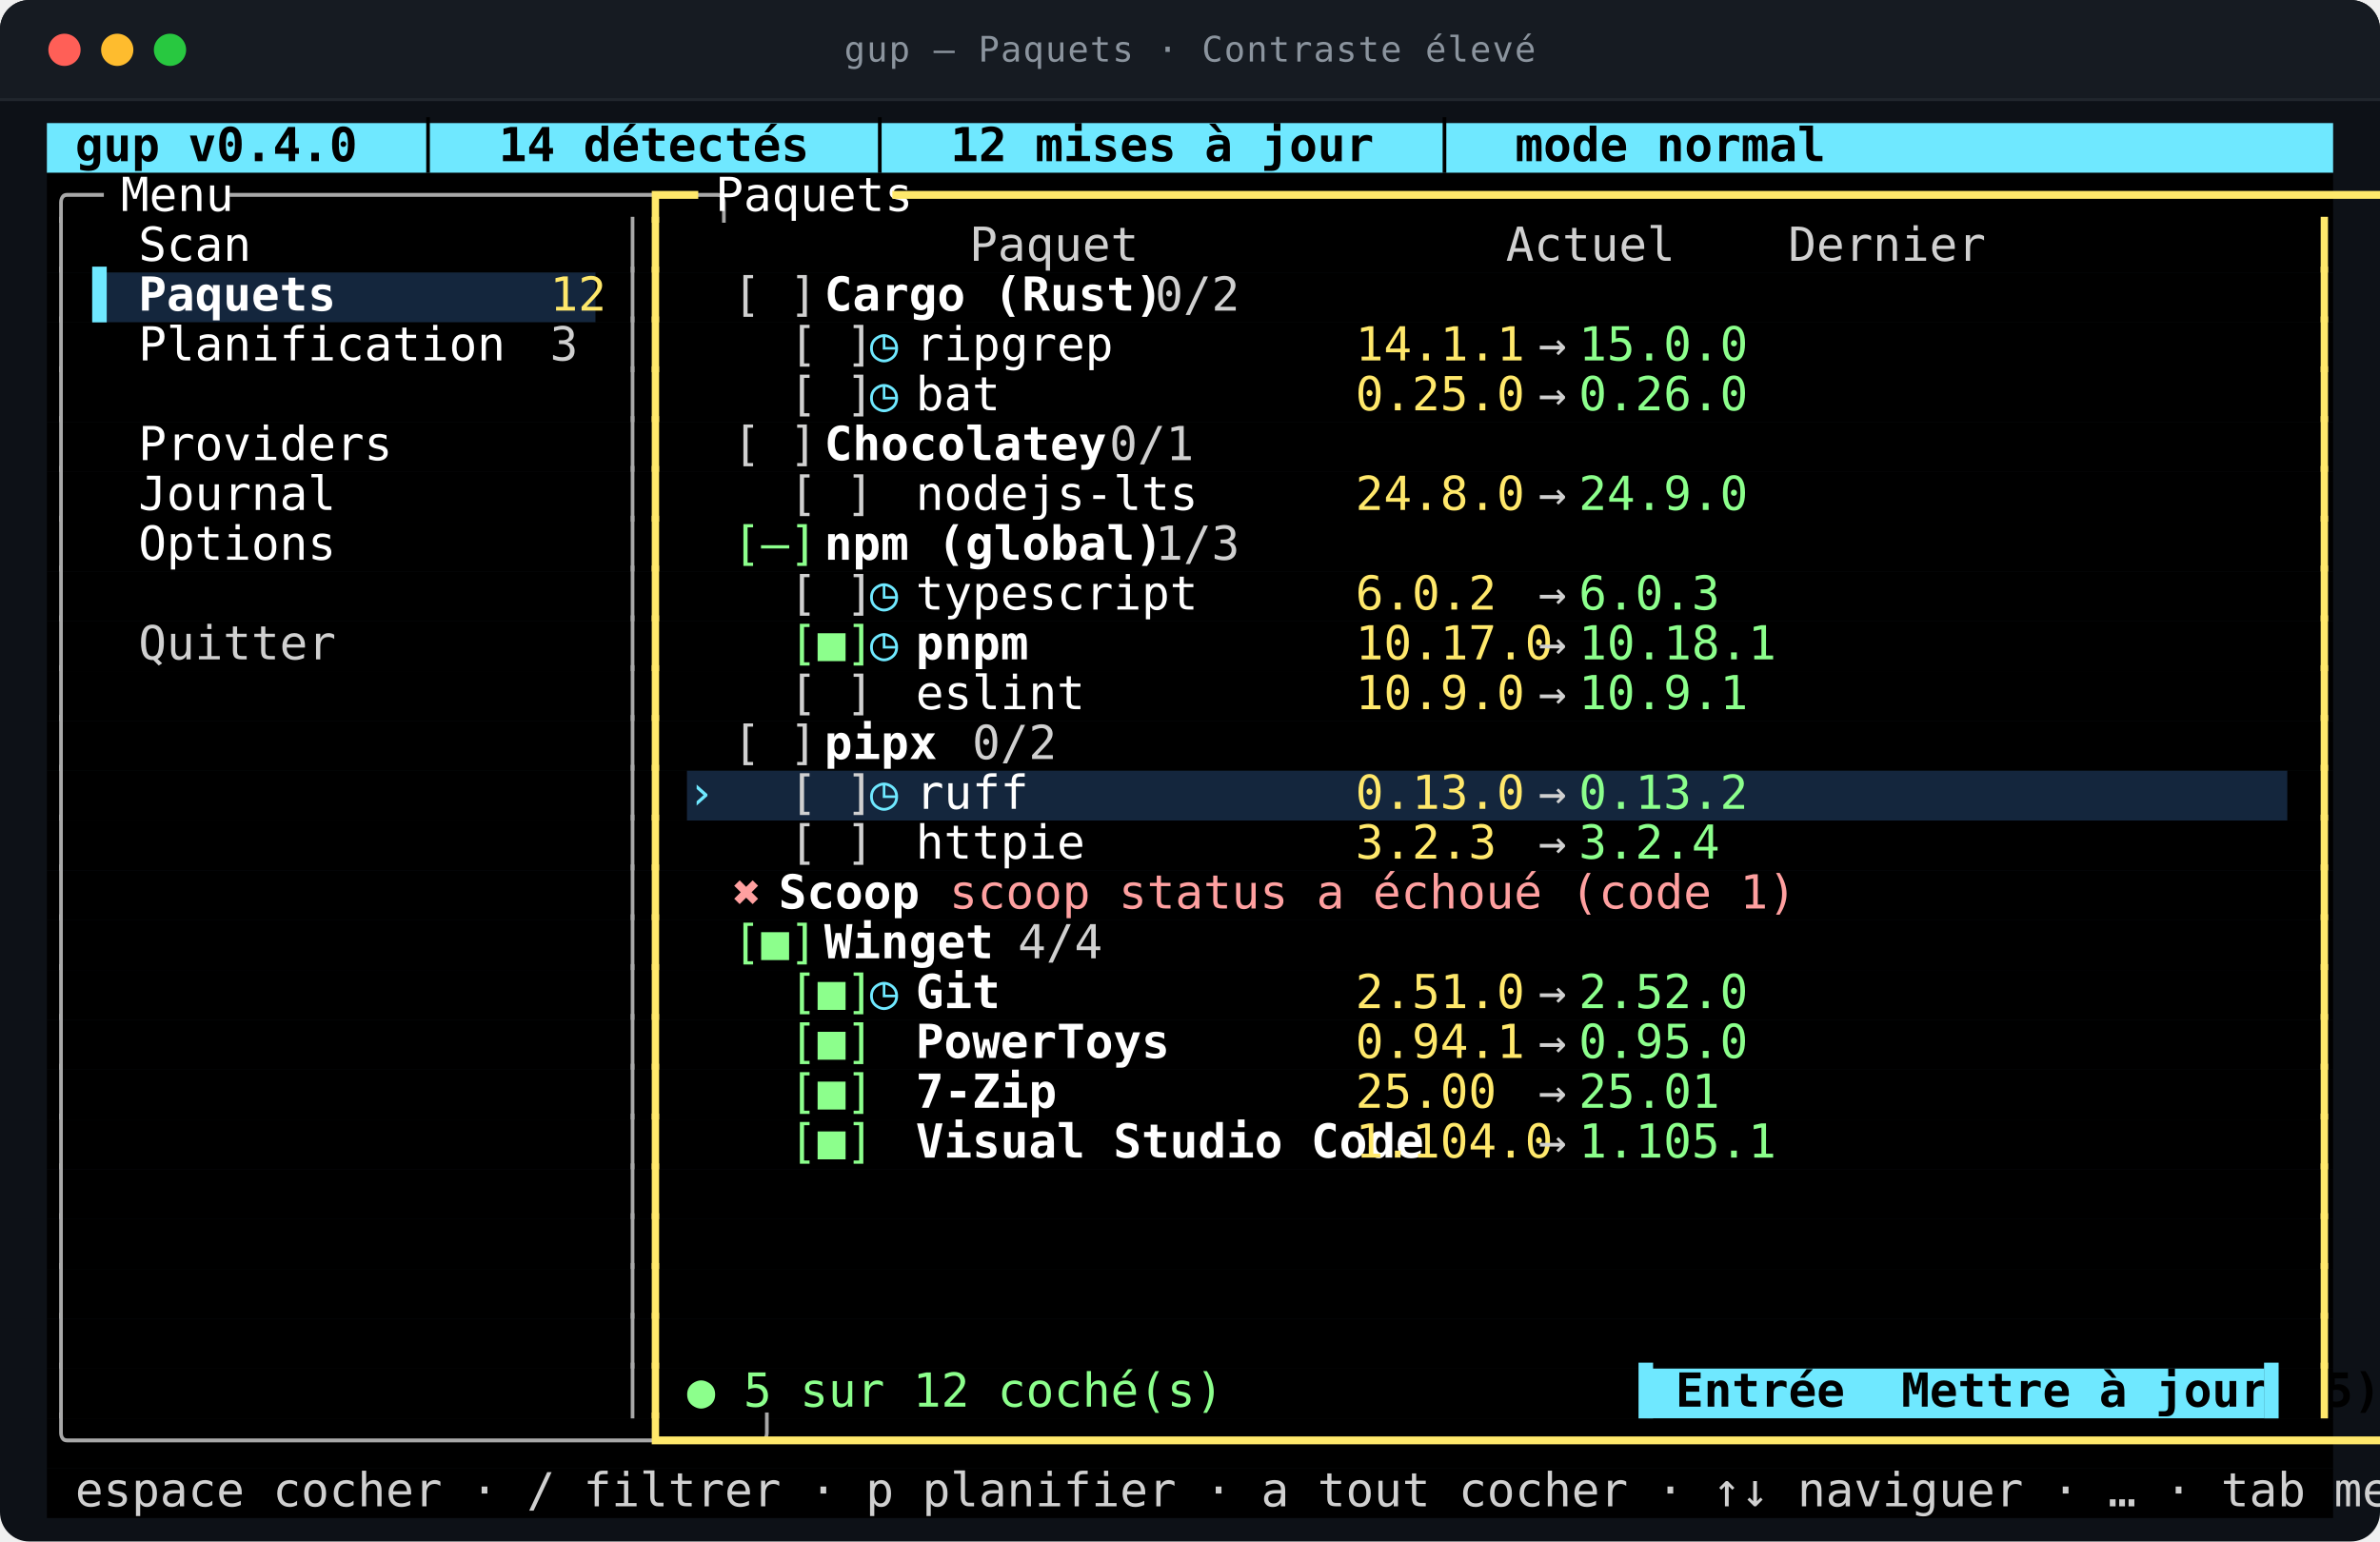
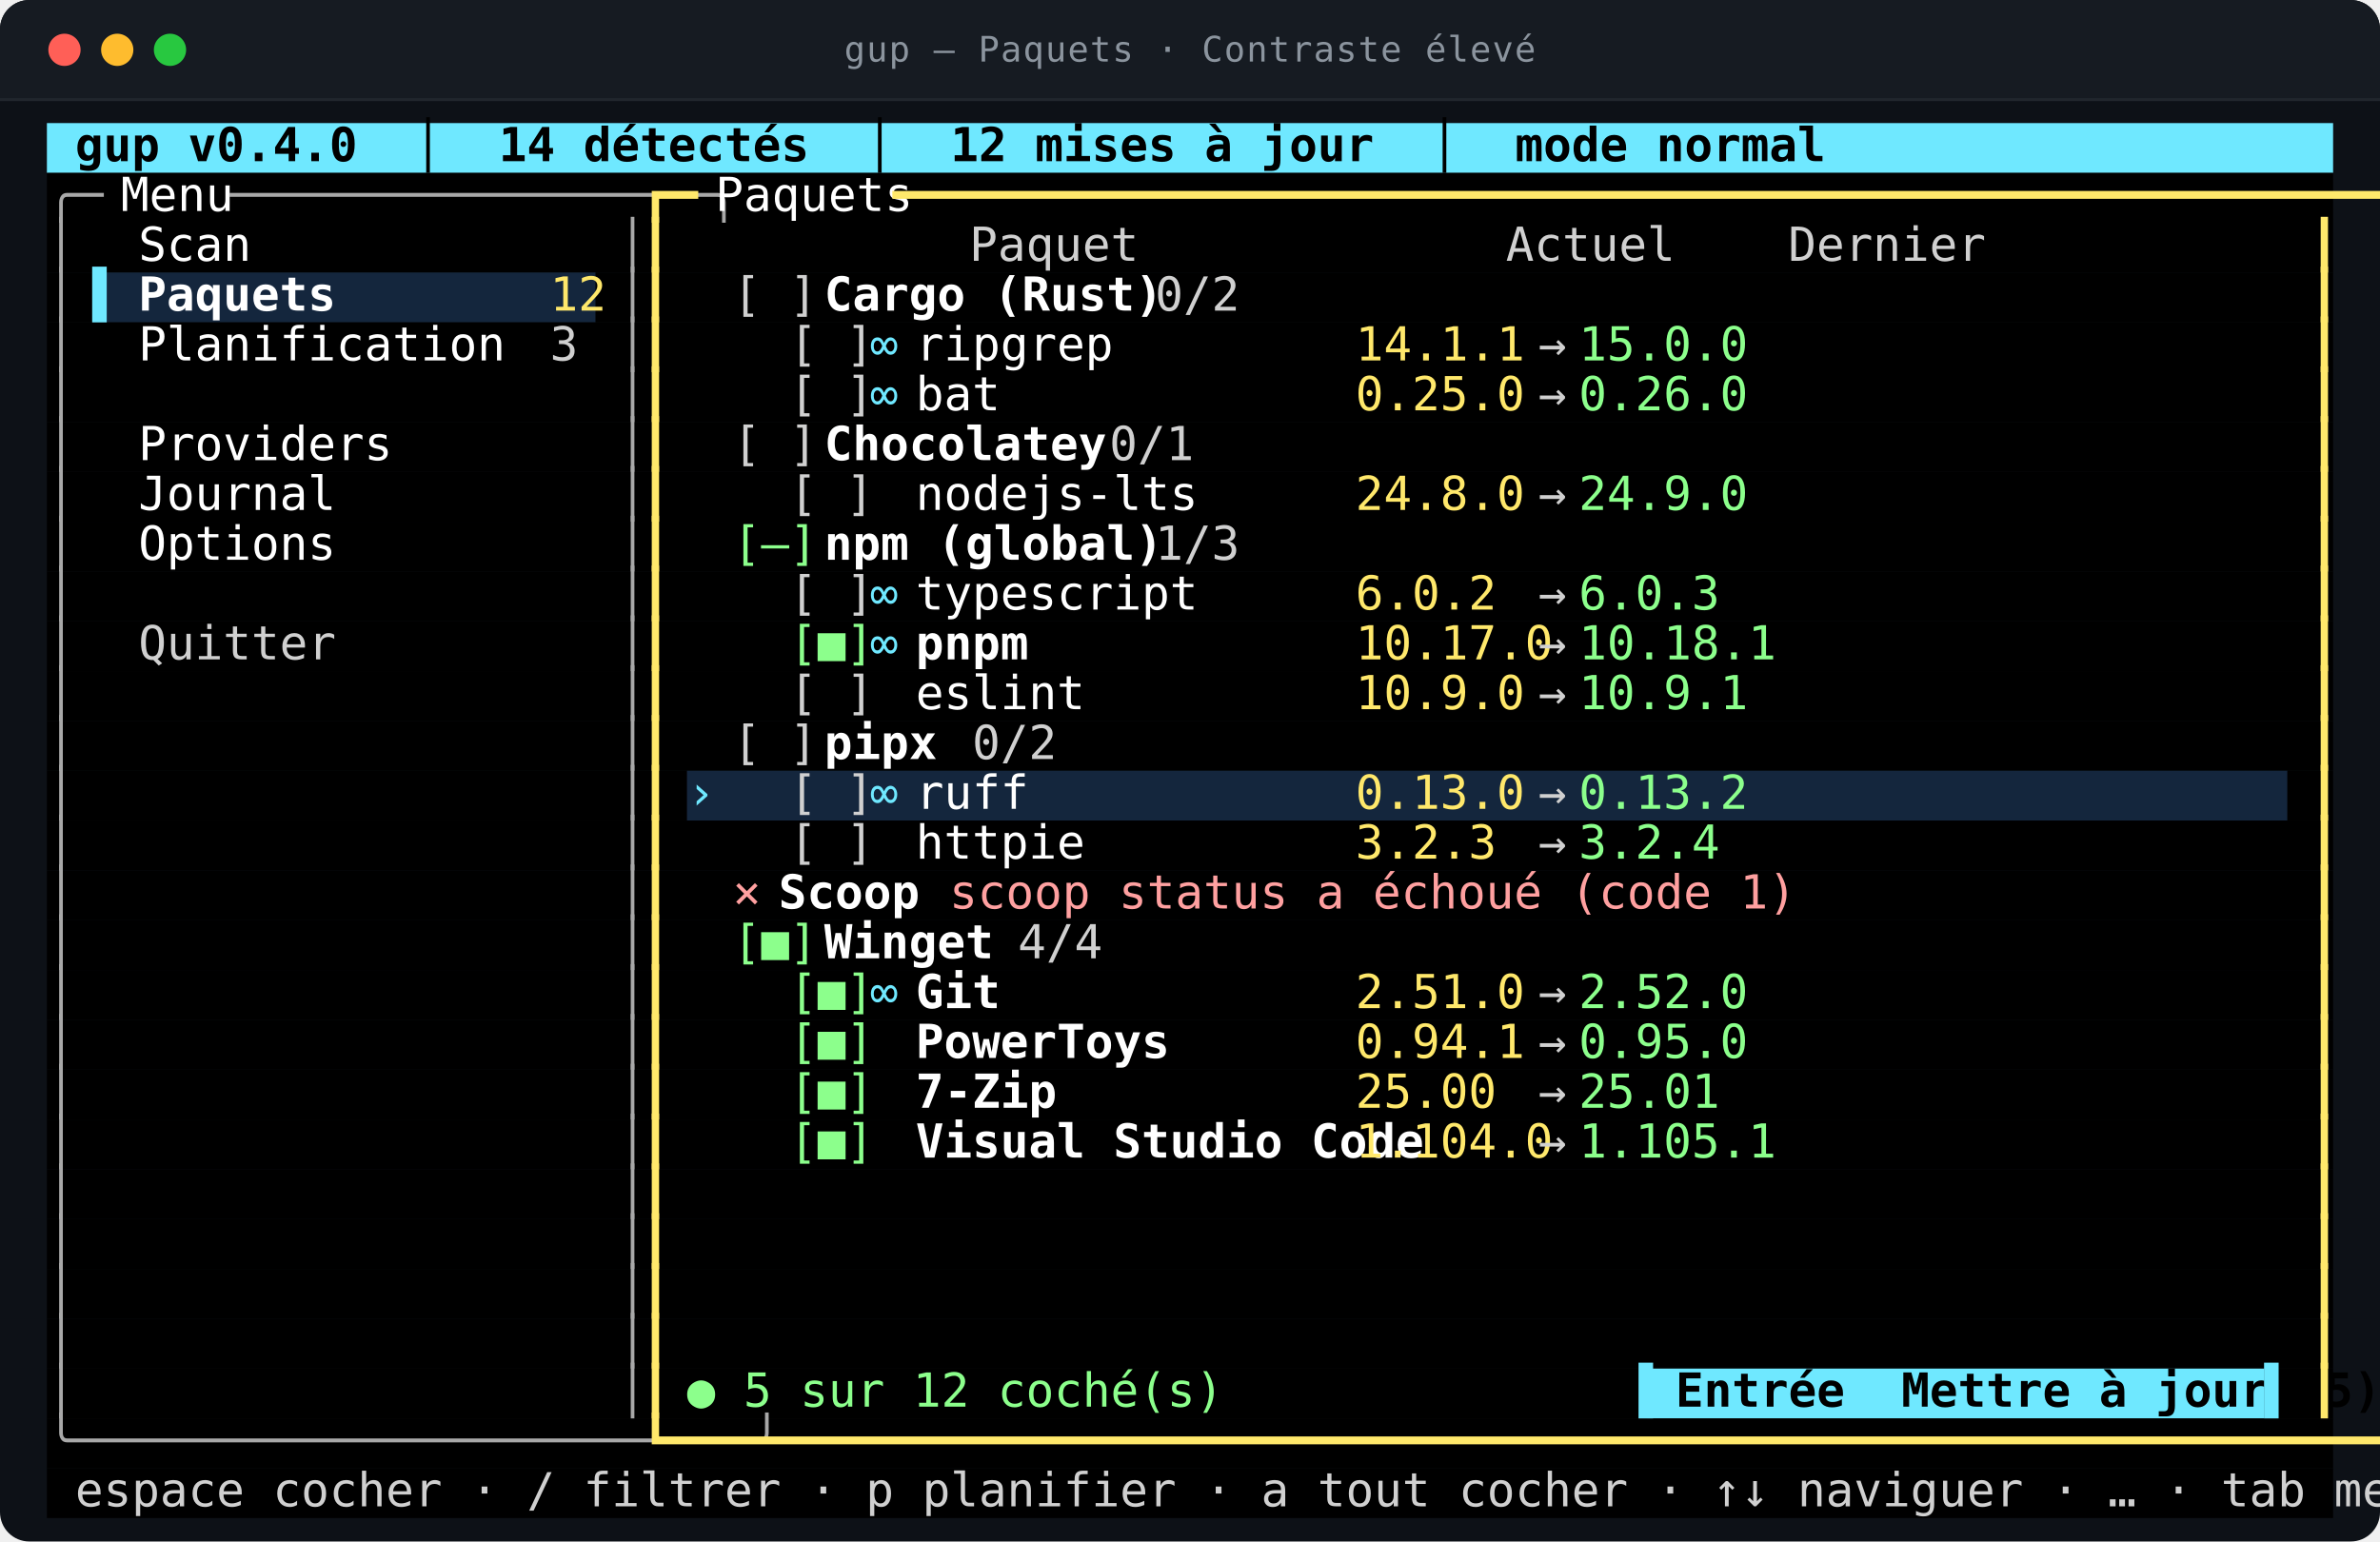
<svg xmlns="http://www.w3.org/2000/svg" viewBox="0 0 812.0 526.0" width="812.0" height="526.0" role="img" aria-labelledby="t d">
  <style>
text{font-family:ui-monospace,SFMono-Regular,"SF Mono",Menlo,Consolas,"DejaVu Sans Mono",monospace;font-size:16px}
.t{font-size:12px;letter-spacing:.4px;fill:#8b949e}
.b{font-weight:700}
.i{font-style:italic}
.u{text-decoration:underline}
.s{text-decoration:line-through}
.us{text-decoration:underline line-through}
.d{opacity:0.62}
.c0{fill:#6fe8ff}
.c1{fill:#000000}
.c2{fill:#14263d}
.c3{fill:#a8a8a8}
.c4{fill:#ffffff}
.c5{fill:#ffe86b}
.c6{fill:#d0d0d0}
.c7{fill:#8cff8c}
.c8{fill:#ffa0a0}
</style>
  <rect y="0.0" width="812.0" height="526.0" rx="10.0" fill="#0d1117" />
  <rect y="0.0" width="812.0" height="34.0" rx="10.0" fill="#161b22" />
  <rect y="24.0" width="812.0" height="10.0" fill="#161b22" />
  <line x1="0.0" y1="34.0" x2="812.0" y2="34.0" stroke="#21262d" />
  <circle cx="22.0" cy="17.0" r="5.5" fill="#ff5f57" />
  <circle cx="40.0" cy="17.0" r="5.5" fill="#febc2e" />
  <circle cx="58.0" cy="17.0" r="5.5" fill="#28c840" />
  <text class="t" x="406.0" y="21.0" text-anchor="middle">gup — Paquets · Contraste élevé</text>
  <rect class="c0" x="16.0" y="42.0" width="780.0" height="17.0" />
  <rect class="c1" x="16.0" y="59.0" width="780.0" height="17.0" />
  <rect class="c1" x="16.0" y="76.0" width="780.0" height="17.0" />
  <rect class="c1" x="16.0" y="93.0" width="15.6" height="17.0" />
  <rect class="c2" x="31.6" y="93.0" width="171.6" height="17.0" />
  <rect class="c1" x="203.2" y="93.0" width="592.8" height="17.0" />
  <rect class="c1" x="16.0" y="110.0" width="780.0" height="17.0" />
  <rect class="c1" x="16.0" y="127.0" width="780.0" height="17.0" />
  <rect class="c1" x="16.0" y="144.0" width="780.0" height="17.0" />
  <rect class="c1" x="16.0" y="161.0" width="780.0" height="17.0" />
  <rect class="c1" x="16.0" y="178.0" width="780.0" height="17.0" />
  <rect class="c1" x="16.0" y="195.0" width="780.0" height="17.0" />
  <rect class="c1" x="16.0" y="212.0" width="780.0" height="17.0" />
  <rect class="c1" x="16.0" y="229.0" width="780.0" height="17.0" />
  <rect class="c1" x="16.0" y="246.0" width="780.0" height="17.0" />
  <rect class="c1" x="16.0" y="263.0" width="218.4" height="17.0" />
  <rect class="c2" x="234.4" y="263.0" width="546.0" height="17.0" />
  <rect class="c1" x="780.4" y="263.0" width="15.6" height="17.0" />
  <rect class="c1" x="16.0" y="280.0" width="780.0" height="17.0" />
  <rect class="c1" x="16.0" y="297.0" width="780.0" height="17.0" />
  <rect class="c1" x="16.0" y="314.0" width="780.0" height="17.0" />
  <rect class="c1" x="16.0" y="331.0" width="780.0" height="17.0" />
  <rect class="c1" x="16.0" y="348.0" width="780.0" height="17.0" />
  <rect class="c1" x="16.0" y="365.0" width="780.0" height="17.0" />
  <rect class="c1" x="16.0" y="382.0" width="780.0" height="17.0" />
  <rect class="c1" x="16.0" y="399.0" width="780.0" height="17.0" />
  <rect class="c1" x="16.0" y="416.0" width="780.0" height="17.0" />
  <rect class="c1" x="16.0" y="433.0" width="780.0" height="17.0" />
  <rect class="c1" x="16.0" y="450.0" width="780.0" height="17.0" />
  <rect class="c1" x="16.0" y="467.0" width="546.0" height="17.0" />
  <rect class="c0" x="562.0" y="467.0" width="210.6" height="17.0" />
  <rect class="c1" x="772.6" y="467.0" width="23.4" height="17.0" />
  <rect class="c1" x="16.0" y="484.0" width="780.0" height="17.0" />
  <rect class="c1" x="16.0" y="501.0" width="780.0" height="17.0" />
  <text class="c1 b" x="16.0" y="55.0" textLength="491.4" lengthAdjust="spacingAndGlyphs" xml:space="preserve"> gup v0.4.0  │  14 détectés  │  12 mises à jour  │  mode normal</text>
  <text class="c3" x="16.0" y="72.0" textLength="15.6" lengthAdjust="spacingAndGlyphs" xml:space="preserve">╭─</text>
  <text class="c4" x="31.6" y="72.0" textLength="46.8" lengthAdjust="spacingAndGlyphs" xml:space="preserve"> Menu </text>
  <text class="c3" x="78.4" y="72.0" textLength="140.4" lengthAdjust="spacingAndGlyphs" xml:space="preserve">─────────────────╮</text>
  <text class="c5" x="218.8" y="72.0" textLength="15.6" lengthAdjust="spacingAndGlyphs" xml:space="preserve">┏━</text>
  <text class="c4" x="234.4" y="72.0" textLength="70.2" lengthAdjust="spacingAndGlyphs" xml:space="preserve"> Paquets </text>
  <text class="c5" x="304.6" y="72.0" textLength="491.4" lengthAdjust="spacingAndGlyphs" xml:space="preserve">━━━━━━━━━━━━━━━━━━━━━━━━━━━━━━━━━━━━━━━━━━━━━━━━━━━━━━━━━━━━━━┓</text>
  <text class="c3" x="16.0" y="89.0" textLength="7.8" lengthAdjust="spacingAndGlyphs" xml:space="preserve">│</text>
  <text class="c4" x="47.2" y="89.0" textLength="163.8" lengthAdjust="spacingAndGlyphs" xml:space="preserve">Scan                 </text>
  <text class="c3" x="211.0" y="89.0" textLength="7.8" lengthAdjust="spacingAndGlyphs" xml:space="preserve">│</text>
  <text class="c5" x="218.8" y="89.0" textLength="7.8" lengthAdjust="spacingAndGlyphs" xml:space="preserve">┃</text>
  <text class="c6" x="234.4" y="89.0" textLength="366.6" lengthAdjust="spacingAndGlyphs" xml:space="preserve">          Paquet             Actuel    Dernier </text>
  <text class="c5" x="788.2" y="89.0" textLength="7.8" lengthAdjust="spacingAndGlyphs" xml:space="preserve">┃</text>
  <text class="c3" x="16.0" y="106.0" textLength="7.8" lengthAdjust="spacingAndGlyphs" xml:space="preserve">│</text>
  <text class="c0" x="31.6" y="106.0" textLength="15.6" lengthAdjust="spacingAndGlyphs" xml:space="preserve">▌ </text>
  <text class="c4 b" x="47.2" y="106.0" textLength="140.4" lengthAdjust="spacingAndGlyphs" xml:space="preserve">Paquets           </text>
  <text class="c5" x="187.6" y="106.0" textLength="15.6" lengthAdjust="spacingAndGlyphs" xml:space="preserve">12</text>
  <text class="c3" x="211.0" y="106.0" textLength="7.8" lengthAdjust="spacingAndGlyphs" xml:space="preserve">│</text>
  <text class="c5" x="218.8" y="106.0" textLength="7.8" lengthAdjust="spacingAndGlyphs" xml:space="preserve">┃</text>
  <text class="c6" x="250.0" y="106.0" textLength="31.2" lengthAdjust="spacingAndGlyphs" xml:space="preserve">[ ] </text>
  <text class="c4 b" x="281.2" y="106.0" textLength="93.6" lengthAdjust="spacingAndGlyphs" xml:space="preserve">Cargo (Rust)</text>
  <text class="c6" x="374.8" y="106.0" textLength="39.0" lengthAdjust="spacingAndGlyphs" xml:space="preserve">  0/2</text>
  <text class="c5" x="788.2" y="106.0" textLength="7.8" lengthAdjust="spacingAndGlyphs" xml:space="preserve">┃</text>
  <text class="c3" x="16.0" y="123.0" textLength="7.8" lengthAdjust="spacingAndGlyphs" xml:space="preserve">│</text>
  <text class="c4" x="47.2" y="123.0" textLength="140.4" lengthAdjust="spacingAndGlyphs" xml:space="preserve">Planification     </text>
  <text class="c6" x="187.6" y="123.0" textLength="7.8" lengthAdjust="spacingAndGlyphs" xml:space="preserve">3</text>
  <text class="c3" x="211.0" y="123.0" textLength="7.8" lengthAdjust="spacingAndGlyphs" xml:space="preserve">│</text>
  <text class="c5" x="218.8" y="123.0" textLength="7.8" lengthAdjust="spacingAndGlyphs" xml:space="preserve">┃</text>
  <text class="c6" x="250.0" y="123.0" textLength="46.8" lengthAdjust="spacingAndGlyphs" xml:space="preserve">  [ ] </text>
-   <text class="c0" x="296.8" y="123.0" textLength="15.6" lengthAdjust="spacingAndGlyphs" xml:space="preserve">◷ </text>
+   <text class="c0" x="296.8" y="123.0" textLength="15.6" lengthAdjust="spacingAndGlyphs" xml:space="preserve">∞ </text>
  <text class="c4" x="312.4" y="123.0" textLength="140.4" lengthAdjust="spacingAndGlyphs" xml:space="preserve">ripgrep           </text>
  <text class="c5" x="452.8" y="123.0" textLength="62.4" lengthAdjust="spacingAndGlyphs" xml:space="preserve"> 14.1.1 </text>
  <text class="c6" x="515.2" y="123.0" textLength="23.4" lengthAdjust="spacingAndGlyphs" xml:space="preserve"> → </text>
  <text class="c7" x="538.6" y="123.0" textLength="54.6" lengthAdjust="spacingAndGlyphs" xml:space="preserve">15.0.0 </text>
  <text class="c5" x="788.2" y="123.0" textLength="7.8" lengthAdjust="spacingAndGlyphs" xml:space="preserve">┃</text>
  <text class="c3" x="16.0" y="140.0" textLength="7.8" lengthAdjust="spacingAndGlyphs" xml:space="preserve">│</text>
  <text class="c3" x="211.0" y="140.0" textLength="7.8" lengthAdjust="spacingAndGlyphs" xml:space="preserve">│</text>
  <text class="c5" x="218.8" y="140.0" textLength="7.8" lengthAdjust="spacingAndGlyphs" xml:space="preserve">┃</text>
  <text class="c6" x="250.0" y="140.0" textLength="46.8" lengthAdjust="spacingAndGlyphs" xml:space="preserve">  [ ] </text>
-   <text class="c0" x="296.8" y="140.0" textLength="15.6" lengthAdjust="spacingAndGlyphs" xml:space="preserve">◷ </text>
+   <text class="c0" x="296.8" y="140.0" textLength="15.6" lengthAdjust="spacingAndGlyphs" xml:space="preserve">∞ </text>
  <text class="c4" x="312.4" y="140.0" textLength="140.4" lengthAdjust="spacingAndGlyphs" xml:space="preserve">bat               </text>
  <text class="c5" x="452.8" y="140.0" textLength="62.4" lengthAdjust="spacingAndGlyphs" xml:space="preserve"> 0.25.0 </text>
  <text class="c6" x="515.2" y="140.0" textLength="23.4" lengthAdjust="spacingAndGlyphs" xml:space="preserve"> → </text>
  <text class="c7" x="538.6" y="140.0" textLength="54.6" lengthAdjust="spacingAndGlyphs" xml:space="preserve">0.26.0 </text>
  <text class="c5" x="788.2" y="140.0" textLength="7.8" lengthAdjust="spacingAndGlyphs" xml:space="preserve">┃</text>
  <text class="c3" x="16.0" y="157.0" textLength="7.8" lengthAdjust="spacingAndGlyphs" xml:space="preserve">│</text>
  <text class="c4" x="47.2" y="157.0" textLength="163.8" lengthAdjust="spacingAndGlyphs" xml:space="preserve">Providers            </text>
  <text class="c3" x="211.0" y="157.0" textLength="7.8" lengthAdjust="spacingAndGlyphs" xml:space="preserve">│</text>
  <text class="c5" x="218.8" y="157.0" textLength="7.8" lengthAdjust="spacingAndGlyphs" xml:space="preserve">┃</text>
  <text class="c6" x="250.0" y="157.0" textLength="31.2" lengthAdjust="spacingAndGlyphs" xml:space="preserve">[ ] </text>
  <text class="c4 b" x="281.2" y="157.0" textLength="78.0" lengthAdjust="spacingAndGlyphs" xml:space="preserve">Chocolatey</text>
  <text class="c6" x="359.2" y="157.0" textLength="39.0" lengthAdjust="spacingAndGlyphs" xml:space="preserve">  0/1</text>
  <text class="c5" x="788.2" y="157.0" textLength="7.8" lengthAdjust="spacingAndGlyphs" xml:space="preserve">┃</text>
  <text class="c3" x="16.0" y="174.0" textLength="7.8" lengthAdjust="spacingAndGlyphs" xml:space="preserve">│</text>
  <text class="c4" x="47.2" y="174.0" textLength="163.8" lengthAdjust="spacingAndGlyphs" xml:space="preserve">Journal              </text>
  <text class="c3" x="211.0" y="174.0" textLength="7.8" lengthAdjust="spacingAndGlyphs" xml:space="preserve">│</text>
  <text class="c5" x="218.8" y="174.0" textLength="7.8" lengthAdjust="spacingAndGlyphs" xml:space="preserve">┃</text>
  <text class="c6" x="250.0" y="174.0" textLength="46.8" lengthAdjust="spacingAndGlyphs" xml:space="preserve">  [ ] </text>
  <text class="c4" x="312.4" y="174.0" textLength="140.4" lengthAdjust="spacingAndGlyphs" xml:space="preserve">nodejs-lts        </text>
  <text class="c5" x="452.8" y="174.0" textLength="62.4" lengthAdjust="spacingAndGlyphs" xml:space="preserve"> 24.8.0 </text>
  <text class="c6" x="515.2" y="174.0" textLength="23.4" lengthAdjust="spacingAndGlyphs" xml:space="preserve"> → </text>
  <text class="c7" x="538.6" y="174.0" textLength="54.6" lengthAdjust="spacingAndGlyphs" xml:space="preserve">24.9.0 </text>
  <text class="c5" x="788.2" y="174.0" textLength="7.8" lengthAdjust="spacingAndGlyphs" xml:space="preserve">┃</text>
  <text class="c3" x="16.0" y="191.0" textLength="7.8" lengthAdjust="spacingAndGlyphs" xml:space="preserve">│</text>
  <text class="c4" x="47.2" y="191.0" textLength="163.8" lengthAdjust="spacingAndGlyphs" xml:space="preserve">Options              </text>
  <text class="c3" x="211.0" y="191.0" textLength="7.8" lengthAdjust="spacingAndGlyphs" xml:space="preserve">│</text>
  <text class="c5" x="218.8" y="191.0" textLength="7.8" lengthAdjust="spacingAndGlyphs" xml:space="preserve">┃</text>
  <text class="c7" x="250.0" y="191.0" textLength="31.2" lengthAdjust="spacingAndGlyphs" xml:space="preserve">[–] </text>
  <text class="c4 b" x="281.2" y="191.0" textLength="93.6" lengthAdjust="spacingAndGlyphs" xml:space="preserve">npm (global)</text>
  <text class="c6" x="374.8" y="191.0" textLength="39.0" lengthAdjust="spacingAndGlyphs" xml:space="preserve">  1/3</text>
  <text class="c5" x="788.2" y="191.0" textLength="7.8" lengthAdjust="spacingAndGlyphs" xml:space="preserve">┃</text>
  <text class="c3" x="16.0" y="208.0" textLength="7.8" lengthAdjust="spacingAndGlyphs" xml:space="preserve">│</text>
  <text class="c3" x="211.0" y="208.0" textLength="7.8" lengthAdjust="spacingAndGlyphs" xml:space="preserve">│</text>
  <text class="c5" x="218.8" y="208.0" textLength="7.8" lengthAdjust="spacingAndGlyphs" xml:space="preserve">┃</text>
  <text class="c6" x="250.0" y="208.0" textLength="46.8" lengthAdjust="spacingAndGlyphs" xml:space="preserve">  [ ] </text>
-   <text class="c0" x="296.8" y="208.0" textLength="15.6" lengthAdjust="spacingAndGlyphs" xml:space="preserve">◷ </text>
+   <text class="c0" x="296.8" y="208.0" textLength="15.6" lengthAdjust="spacingAndGlyphs" xml:space="preserve">∞ </text>
  <text class="c4" x="312.4" y="208.0" textLength="140.4" lengthAdjust="spacingAndGlyphs" xml:space="preserve">typescript        </text>
  <text class="c5" x="452.8" y="208.0" textLength="62.4" lengthAdjust="spacingAndGlyphs" xml:space="preserve"> 6.0.2  </text>
  <text class="c6" x="515.2" y="208.0" textLength="23.4" lengthAdjust="spacingAndGlyphs" xml:space="preserve"> → </text>
  <text class="c7" x="538.6" y="208.0" textLength="54.6" lengthAdjust="spacingAndGlyphs" xml:space="preserve">6.0.3  </text>
  <text class="c5" x="788.2" y="208.0" textLength="7.8" lengthAdjust="spacingAndGlyphs" xml:space="preserve">┃</text>
  <text class="c3" x="16.0" y="225.0" textLength="7.8" lengthAdjust="spacingAndGlyphs" xml:space="preserve">│</text>
  <text class="c6" x="47.2" y="225.0" textLength="140.4" lengthAdjust="spacingAndGlyphs" xml:space="preserve">Quitter           </text>
  <text class="c3" x="211.0" y="225.0" textLength="7.8" lengthAdjust="spacingAndGlyphs" xml:space="preserve">│</text>
  <text class="c5" x="218.8" y="225.0" textLength="7.8" lengthAdjust="spacingAndGlyphs" xml:space="preserve">┃</text>
  <text class="c7" x="250.0" y="225.0" textLength="46.8" lengthAdjust="spacingAndGlyphs" xml:space="preserve">  [■] </text>
-   <text class="c0" x="296.8" y="225.0" textLength="15.6" lengthAdjust="spacingAndGlyphs" xml:space="preserve">◷ </text>
+   <text class="c0" x="296.8" y="225.0" textLength="15.6" lengthAdjust="spacingAndGlyphs" xml:space="preserve">∞ </text>
  <text class="c4 b" x="312.4" y="225.0" textLength="140.4" lengthAdjust="spacingAndGlyphs" xml:space="preserve">pnpm              </text>
  <text class="c5" x="452.8" y="225.0" textLength="62.4" lengthAdjust="spacingAndGlyphs" xml:space="preserve"> 10.17.0</text>
  <text class="c6" x="515.2" y="225.0" textLength="23.4" lengthAdjust="spacingAndGlyphs" xml:space="preserve"> → </text>
  <text class="c7" x="538.6" y="225.0" textLength="54.6" lengthAdjust="spacingAndGlyphs" xml:space="preserve">10.18.1</text>
  <text class="c5" x="788.2" y="225.0" textLength="7.8" lengthAdjust="spacingAndGlyphs" xml:space="preserve">┃</text>
  <text class="c3" x="16.0" y="242.0" textLength="7.8" lengthAdjust="spacingAndGlyphs" xml:space="preserve">│</text>
  <text class="c3" x="211.0" y="242.0" textLength="7.8" lengthAdjust="spacingAndGlyphs" xml:space="preserve">│</text>
  <text class="c5" x="218.8" y="242.0" textLength="7.8" lengthAdjust="spacingAndGlyphs" xml:space="preserve">┃</text>
  <text class="c6" x="250.0" y="242.0" textLength="46.8" lengthAdjust="spacingAndGlyphs" xml:space="preserve">  [ ] </text>
  <text class="c4" x="312.4" y="242.0" textLength="140.4" lengthAdjust="spacingAndGlyphs" xml:space="preserve">eslint            </text>
  <text class="c5" x="452.8" y="242.0" textLength="62.4" lengthAdjust="spacingAndGlyphs" xml:space="preserve"> 10.9.0 </text>
  <text class="c6" x="515.2" y="242.0" textLength="23.4" lengthAdjust="spacingAndGlyphs" xml:space="preserve"> → </text>
  <text class="c7" x="538.6" y="242.0" textLength="54.6" lengthAdjust="spacingAndGlyphs" xml:space="preserve">10.9.1 </text>
  <text class="c5" x="788.2" y="242.0" textLength="7.8" lengthAdjust="spacingAndGlyphs" xml:space="preserve">┃</text>
  <text class="c3" x="16.0" y="259.0" textLength="7.8" lengthAdjust="spacingAndGlyphs" xml:space="preserve">│</text>
  <text class="c3" x="211.0" y="259.0" textLength="7.8" lengthAdjust="spacingAndGlyphs" xml:space="preserve">│</text>
  <text class="c5" x="218.8" y="259.0" textLength="7.8" lengthAdjust="spacingAndGlyphs" xml:space="preserve">┃</text>
  <text class="c6" x="250.0" y="259.0" textLength="31.2" lengthAdjust="spacingAndGlyphs" xml:space="preserve">[ ] </text>
  <text class="c4 b" x="281.2" y="259.0" textLength="31.2" lengthAdjust="spacingAndGlyphs" xml:space="preserve">pipx</text>
  <text class="c6" x="312.4" y="259.0" textLength="39.0" lengthAdjust="spacingAndGlyphs" xml:space="preserve">  0/2</text>
  <text class="c5" x="788.2" y="259.0" textLength="7.8" lengthAdjust="spacingAndGlyphs" xml:space="preserve">┃</text>
  <text class="c3" x="16.0" y="276.0" textLength="7.8" lengthAdjust="spacingAndGlyphs" xml:space="preserve">│</text>
  <text class="c3" x="211.0" y="276.0" textLength="7.8" lengthAdjust="spacingAndGlyphs" xml:space="preserve">│</text>
  <text class="c5" x="218.8" y="276.0" textLength="7.8" lengthAdjust="spacingAndGlyphs" xml:space="preserve">┃</text>
  <text class="c0" x="234.4" y="276.0" textLength="15.6" lengthAdjust="spacingAndGlyphs" xml:space="preserve">› </text>
  <text class="c6" x="250.0" y="276.0" textLength="46.8" lengthAdjust="spacingAndGlyphs" xml:space="preserve">  [ ] </text>
-   <text class="c0" x="296.8" y="276.0" textLength="15.6" lengthAdjust="spacingAndGlyphs" xml:space="preserve">◷ </text>
+   <text class="c0" x="296.8" y="276.0" textLength="15.6" lengthAdjust="spacingAndGlyphs" xml:space="preserve">∞ </text>
  <text class="c4" x="312.4" y="276.0" textLength="140.4" lengthAdjust="spacingAndGlyphs" xml:space="preserve">ruff              </text>
  <text class="c5" x="452.8" y="276.0" textLength="62.4" lengthAdjust="spacingAndGlyphs" xml:space="preserve"> 0.13.0 </text>
  <text class="c6" x="515.2" y="276.0" textLength="23.4" lengthAdjust="spacingAndGlyphs" xml:space="preserve"> → </text>
  <text class="c7" x="538.6" y="276.0" textLength="54.6" lengthAdjust="spacingAndGlyphs" xml:space="preserve">0.13.2 </text>
  <text class="c5" x="788.2" y="276.0" textLength="7.8" lengthAdjust="spacingAndGlyphs" xml:space="preserve">┃</text>
  <text class="c3" x="16.0" y="293.0" textLength="7.8" lengthAdjust="spacingAndGlyphs" xml:space="preserve">│</text>
  <text class="c3" x="211.0" y="293.0" textLength="7.8" lengthAdjust="spacingAndGlyphs" xml:space="preserve">│</text>
  <text class="c5" x="218.8" y="293.0" textLength="7.8" lengthAdjust="spacingAndGlyphs" xml:space="preserve">┃</text>
  <text class="c6" x="250.0" y="293.0" textLength="46.8" lengthAdjust="spacingAndGlyphs" xml:space="preserve">  [ ] </text>
  <text class="c4" x="312.4" y="293.0" textLength="140.4" lengthAdjust="spacingAndGlyphs" xml:space="preserve">httpie            </text>
  <text class="c5" x="452.8" y="293.0" textLength="62.4" lengthAdjust="spacingAndGlyphs" xml:space="preserve"> 3.2.3  </text>
  <text class="c6" x="515.2" y="293.0" textLength="23.4" lengthAdjust="spacingAndGlyphs" xml:space="preserve"> → </text>
  <text class="c7" x="538.6" y="293.0" textLength="54.6" lengthAdjust="spacingAndGlyphs" xml:space="preserve">3.2.4  </text>
  <text class="c5" x="788.2" y="293.0" textLength="7.8" lengthAdjust="spacingAndGlyphs" xml:space="preserve">┃</text>
  <text class="c3" x="16.0" y="310.0" textLength="7.8" lengthAdjust="spacingAndGlyphs" xml:space="preserve">│</text>
  <text class="c3" x="211.0" y="310.0" textLength="7.8" lengthAdjust="spacingAndGlyphs" xml:space="preserve">│</text>
  <text class="c5" x="218.8" y="310.0" textLength="7.8" lengthAdjust="spacingAndGlyphs" xml:space="preserve">┃</text>
-   <text class="c8" x="250.0" y="310.0" textLength="15.6" lengthAdjust="spacingAndGlyphs" xml:space="preserve">✖ </text>
+   <text class="c8" x="250.0" y="310.0" textLength="15.6" lengthAdjust="spacingAndGlyphs" xml:space="preserve">× </text>
  <text class="c4 b" x="265.6" y="310.0" textLength="39.0" lengthAdjust="spacingAndGlyphs" xml:space="preserve">Scoop</text>
  <text class="c8" x="304.6" y="310.0" textLength="249.6" lengthAdjust="spacingAndGlyphs" xml:space="preserve">  scoop status a échoué (code 1)</text>
  <text class="c5" x="788.2" y="310.0" textLength="7.8" lengthAdjust="spacingAndGlyphs" xml:space="preserve">┃</text>
  <text class="c3" x="16.0" y="327.0" textLength="7.8" lengthAdjust="spacingAndGlyphs" xml:space="preserve">│</text>
  <text class="c3" x="211.0" y="327.0" textLength="7.8" lengthAdjust="spacingAndGlyphs" xml:space="preserve">│</text>
  <text class="c5" x="218.8" y="327.0" textLength="7.8" lengthAdjust="spacingAndGlyphs" xml:space="preserve">┃</text>
  <text class="c7" x="250.0" y="327.0" textLength="31.2" lengthAdjust="spacingAndGlyphs" xml:space="preserve">[■] </text>
  <text class="c4 b" x="281.2" y="327.0" textLength="46.8" lengthAdjust="spacingAndGlyphs" xml:space="preserve">Winget</text>
  <text class="c6" x="328.0" y="327.0" textLength="39.0" lengthAdjust="spacingAndGlyphs" xml:space="preserve">  4/4</text>
  <text class="c5" x="788.2" y="327.0" textLength="7.8" lengthAdjust="spacingAndGlyphs" xml:space="preserve">┃</text>
  <text class="c3" x="16.0" y="344.0" textLength="7.8" lengthAdjust="spacingAndGlyphs" xml:space="preserve">│</text>
  <text class="c3" x="211.0" y="344.0" textLength="7.8" lengthAdjust="spacingAndGlyphs" xml:space="preserve">│</text>
  <text class="c5" x="218.8" y="344.0" textLength="7.8" lengthAdjust="spacingAndGlyphs" xml:space="preserve">┃</text>
  <text class="c7" x="250.0" y="344.0" textLength="46.8" lengthAdjust="spacingAndGlyphs" xml:space="preserve">  [■] </text>
-   <text class="c0" x="296.8" y="344.0" textLength="15.6" lengthAdjust="spacingAndGlyphs" xml:space="preserve">◷ </text>
+   <text class="c0" x="296.8" y="344.0" textLength="15.6" lengthAdjust="spacingAndGlyphs" xml:space="preserve">∞ </text>
  <text class="c4 b" x="312.4" y="344.0" textLength="140.4" lengthAdjust="spacingAndGlyphs" xml:space="preserve">Git               </text>
  <text class="c5" x="452.8" y="344.0" textLength="62.4" lengthAdjust="spacingAndGlyphs" xml:space="preserve"> 2.51.0 </text>
  <text class="c6" x="515.2" y="344.0" textLength="23.4" lengthAdjust="spacingAndGlyphs" xml:space="preserve"> → </text>
  <text class="c7" x="538.6" y="344.0" textLength="54.6" lengthAdjust="spacingAndGlyphs" xml:space="preserve">2.52.0 </text>
  <text class="c5" x="788.2" y="344.0" textLength="7.8" lengthAdjust="spacingAndGlyphs" xml:space="preserve">┃</text>
  <text class="c3" x="16.0" y="361.0" textLength="7.8" lengthAdjust="spacingAndGlyphs" xml:space="preserve">│</text>
  <text class="c3" x="211.0" y="361.0" textLength="7.8" lengthAdjust="spacingAndGlyphs" xml:space="preserve">│</text>
  <text class="c5" x="218.8" y="361.0" textLength="7.8" lengthAdjust="spacingAndGlyphs" xml:space="preserve">┃</text>
  <text class="c7" x="250.0" y="361.0" textLength="46.8" lengthAdjust="spacingAndGlyphs" xml:space="preserve">  [■] </text>
  <text class="c4 b" x="312.4" y="361.0" textLength="140.4" lengthAdjust="spacingAndGlyphs" xml:space="preserve">PowerToys         </text>
  <text class="c5" x="452.8" y="361.0" textLength="62.4" lengthAdjust="spacingAndGlyphs" xml:space="preserve"> 0.94.1 </text>
  <text class="c6" x="515.2" y="361.0" textLength="23.4" lengthAdjust="spacingAndGlyphs" xml:space="preserve"> → </text>
  <text class="c7" x="538.6" y="361.0" textLength="54.6" lengthAdjust="spacingAndGlyphs" xml:space="preserve">0.95.0 </text>
  <text class="c5" x="788.2" y="361.0" textLength="7.8" lengthAdjust="spacingAndGlyphs" xml:space="preserve">┃</text>
  <text class="c3" x="16.0" y="378.0" textLength="7.8" lengthAdjust="spacingAndGlyphs" xml:space="preserve">│</text>
  <text class="c3" x="211.0" y="378.0" textLength="7.8" lengthAdjust="spacingAndGlyphs" xml:space="preserve">│</text>
  <text class="c5" x="218.8" y="378.0" textLength="7.8" lengthAdjust="spacingAndGlyphs" xml:space="preserve">┃</text>
  <text class="c7" x="250.0" y="378.0" textLength="46.8" lengthAdjust="spacingAndGlyphs" xml:space="preserve">  [■] </text>
  <text class="c4 b" x="312.4" y="378.0" textLength="140.4" lengthAdjust="spacingAndGlyphs" xml:space="preserve">7-Zip             </text>
  <text class="c5" x="452.8" y="378.0" textLength="62.4" lengthAdjust="spacingAndGlyphs" xml:space="preserve"> 25.00  </text>
  <text class="c6" x="515.2" y="378.0" textLength="23.4" lengthAdjust="spacingAndGlyphs" xml:space="preserve"> → </text>
  <text class="c7" x="538.6" y="378.0" textLength="54.6" lengthAdjust="spacingAndGlyphs" xml:space="preserve">25.01  </text>
  <text class="c5" x="788.2" y="378.0" textLength="7.8" lengthAdjust="spacingAndGlyphs" xml:space="preserve">┃</text>
  <text class="c3" x="16.0" y="395.0" textLength="7.8" lengthAdjust="spacingAndGlyphs" xml:space="preserve">│</text>
  <text class="c3" x="211.0" y="395.0" textLength="7.8" lengthAdjust="spacingAndGlyphs" xml:space="preserve">│</text>
  <text class="c5" x="218.8" y="395.0" textLength="7.8" lengthAdjust="spacingAndGlyphs" xml:space="preserve">┃</text>
  <text class="c7" x="250.0" y="395.0" textLength="46.8" lengthAdjust="spacingAndGlyphs" xml:space="preserve">  [■] </text>
  <text class="c4 b" x="312.4" y="395.0" textLength="140.4" lengthAdjust="spacingAndGlyphs" xml:space="preserve">Visual Studio Code</text>
  <text class="c5" x="452.8" y="395.0" textLength="62.4" lengthAdjust="spacingAndGlyphs" xml:space="preserve"> 1.104.0</text>
  <text class="c6" x="515.2" y="395.0" textLength="23.4" lengthAdjust="spacingAndGlyphs" xml:space="preserve"> → </text>
  <text class="c7" x="538.6" y="395.0" textLength="54.6" lengthAdjust="spacingAndGlyphs" xml:space="preserve">1.105.1</text>
  <text class="c5" x="788.2" y="395.0" textLength="7.8" lengthAdjust="spacingAndGlyphs" xml:space="preserve">┃</text>
  <text class="c3" x="16.0" y="412.0" textLength="7.8" lengthAdjust="spacingAndGlyphs" xml:space="preserve">│</text>
  <text class="c3" x="211.0" y="412.0" textLength="7.8" lengthAdjust="spacingAndGlyphs" xml:space="preserve">│</text>
  <text class="c5" x="218.8" y="412.0" textLength="7.8" lengthAdjust="spacingAndGlyphs" xml:space="preserve">┃</text>
  <text class="c5" x="788.2" y="412.0" textLength="7.8" lengthAdjust="spacingAndGlyphs" xml:space="preserve">┃</text>
  <text class="c3" x="16.0" y="429.0" textLength="7.8" lengthAdjust="spacingAndGlyphs" xml:space="preserve">│</text>
  <text class="c3" x="211.0" y="429.0" textLength="7.8" lengthAdjust="spacingAndGlyphs" xml:space="preserve">│</text>
  <text class="c5" x="218.8" y="429.0" textLength="7.8" lengthAdjust="spacingAndGlyphs" xml:space="preserve">┃</text>
  <text class="c5" x="788.2" y="429.0" textLength="7.8" lengthAdjust="spacingAndGlyphs" xml:space="preserve">┃</text>
  <text class="c3" x="16.0" y="446.0" textLength="7.8" lengthAdjust="spacingAndGlyphs" xml:space="preserve">│</text>
  <text class="c3" x="211.0" y="446.0" textLength="7.8" lengthAdjust="spacingAndGlyphs" xml:space="preserve">│</text>
  <text class="c5" x="218.8" y="446.0" textLength="7.8" lengthAdjust="spacingAndGlyphs" xml:space="preserve">┃</text>
  <text class="c5" x="788.2" y="446.0" textLength="7.8" lengthAdjust="spacingAndGlyphs" xml:space="preserve">┃</text>
  <text class="c3" x="16.0" y="463.0" textLength="7.8" lengthAdjust="spacingAndGlyphs" xml:space="preserve">│</text>
  <text class="c3" x="211.0" y="463.0" textLength="7.8" lengthAdjust="spacingAndGlyphs" xml:space="preserve">│</text>
  <text class="c5" x="218.8" y="463.0" textLength="7.8" lengthAdjust="spacingAndGlyphs" xml:space="preserve">┃</text>
  <text class="c5" x="788.2" y="463.0" textLength="7.8" lengthAdjust="spacingAndGlyphs" xml:space="preserve">┃</text>
  <text class="c3" x="16.0" y="480.0" textLength="7.8" lengthAdjust="spacingAndGlyphs" xml:space="preserve">│</text>
  <text class="c3" x="211.0" y="480.0" textLength="7.8" lengthAdjust="spacingAndGlyphs" xml:space="preserve">│</text>
  <text class="c5" x="218.8" y="480.0" textLength="7.8" lengthAdjust="spacingAndGlyphs" xml:space="preserve">┃</text>
  <text class="c7" x="234.4" y="480.0" textLength="312.0" lengthAdjust="spacingAndGlyphs" xml:space="preserve">● 5 sur 12 coché(s)                     </text>
  <text class="c0" x="554.2" y="480.0" textLength="7.8" lengthAdjust="spacingAndGlyphs" xml:space="preserve">▐</text>
  <text class="c1 b" x="562.0" y="480.0" textLength="210.6" lengthAdjust="spacingAndGlyphs" xml:space="preserve"> Entrée  Mettre à jour (5) </text>
  <text class="c0" x="772.6" y="480.0" textLength="7.8" lengthAdjust="spacingAndGlyphs" xml:space="preserve">▌</text>
  <text class="c5" x="788.2" y="480.0" textLength="7.8" lengthAdjust="spacingAndGlyphs" xml:space="preserve">┃</text>
  <text class="c3" x="16.0" y="497.0" textLength="202.8" lengthAdjust="spacingAndGlyphs" xml:space="preserve">╰────────────────────────╯</text>
  <text class="c5" x="218.8" y="497.0" textLength="577.2" lengthAdjust="spacingAndGlyphs" xml:space="preserve">┗━━━━━━━━━━━━━━━━━━━━━━━━━━━━━━━━━━━━━━━━━━━━━━━━━━━━━━━━━━━━━━━━━━━━━━━━┛</text>
  <text class="c6" x="16.0" y="514.0" textLength="756.6" lengthAdjust="spacingAndGlyphs" xml:space="preserve"> espace cocher · / filtrer · p planifier · a tout cocher · ↑↓ naviguer · … · tab menu · q quitter</text>
</svg>
